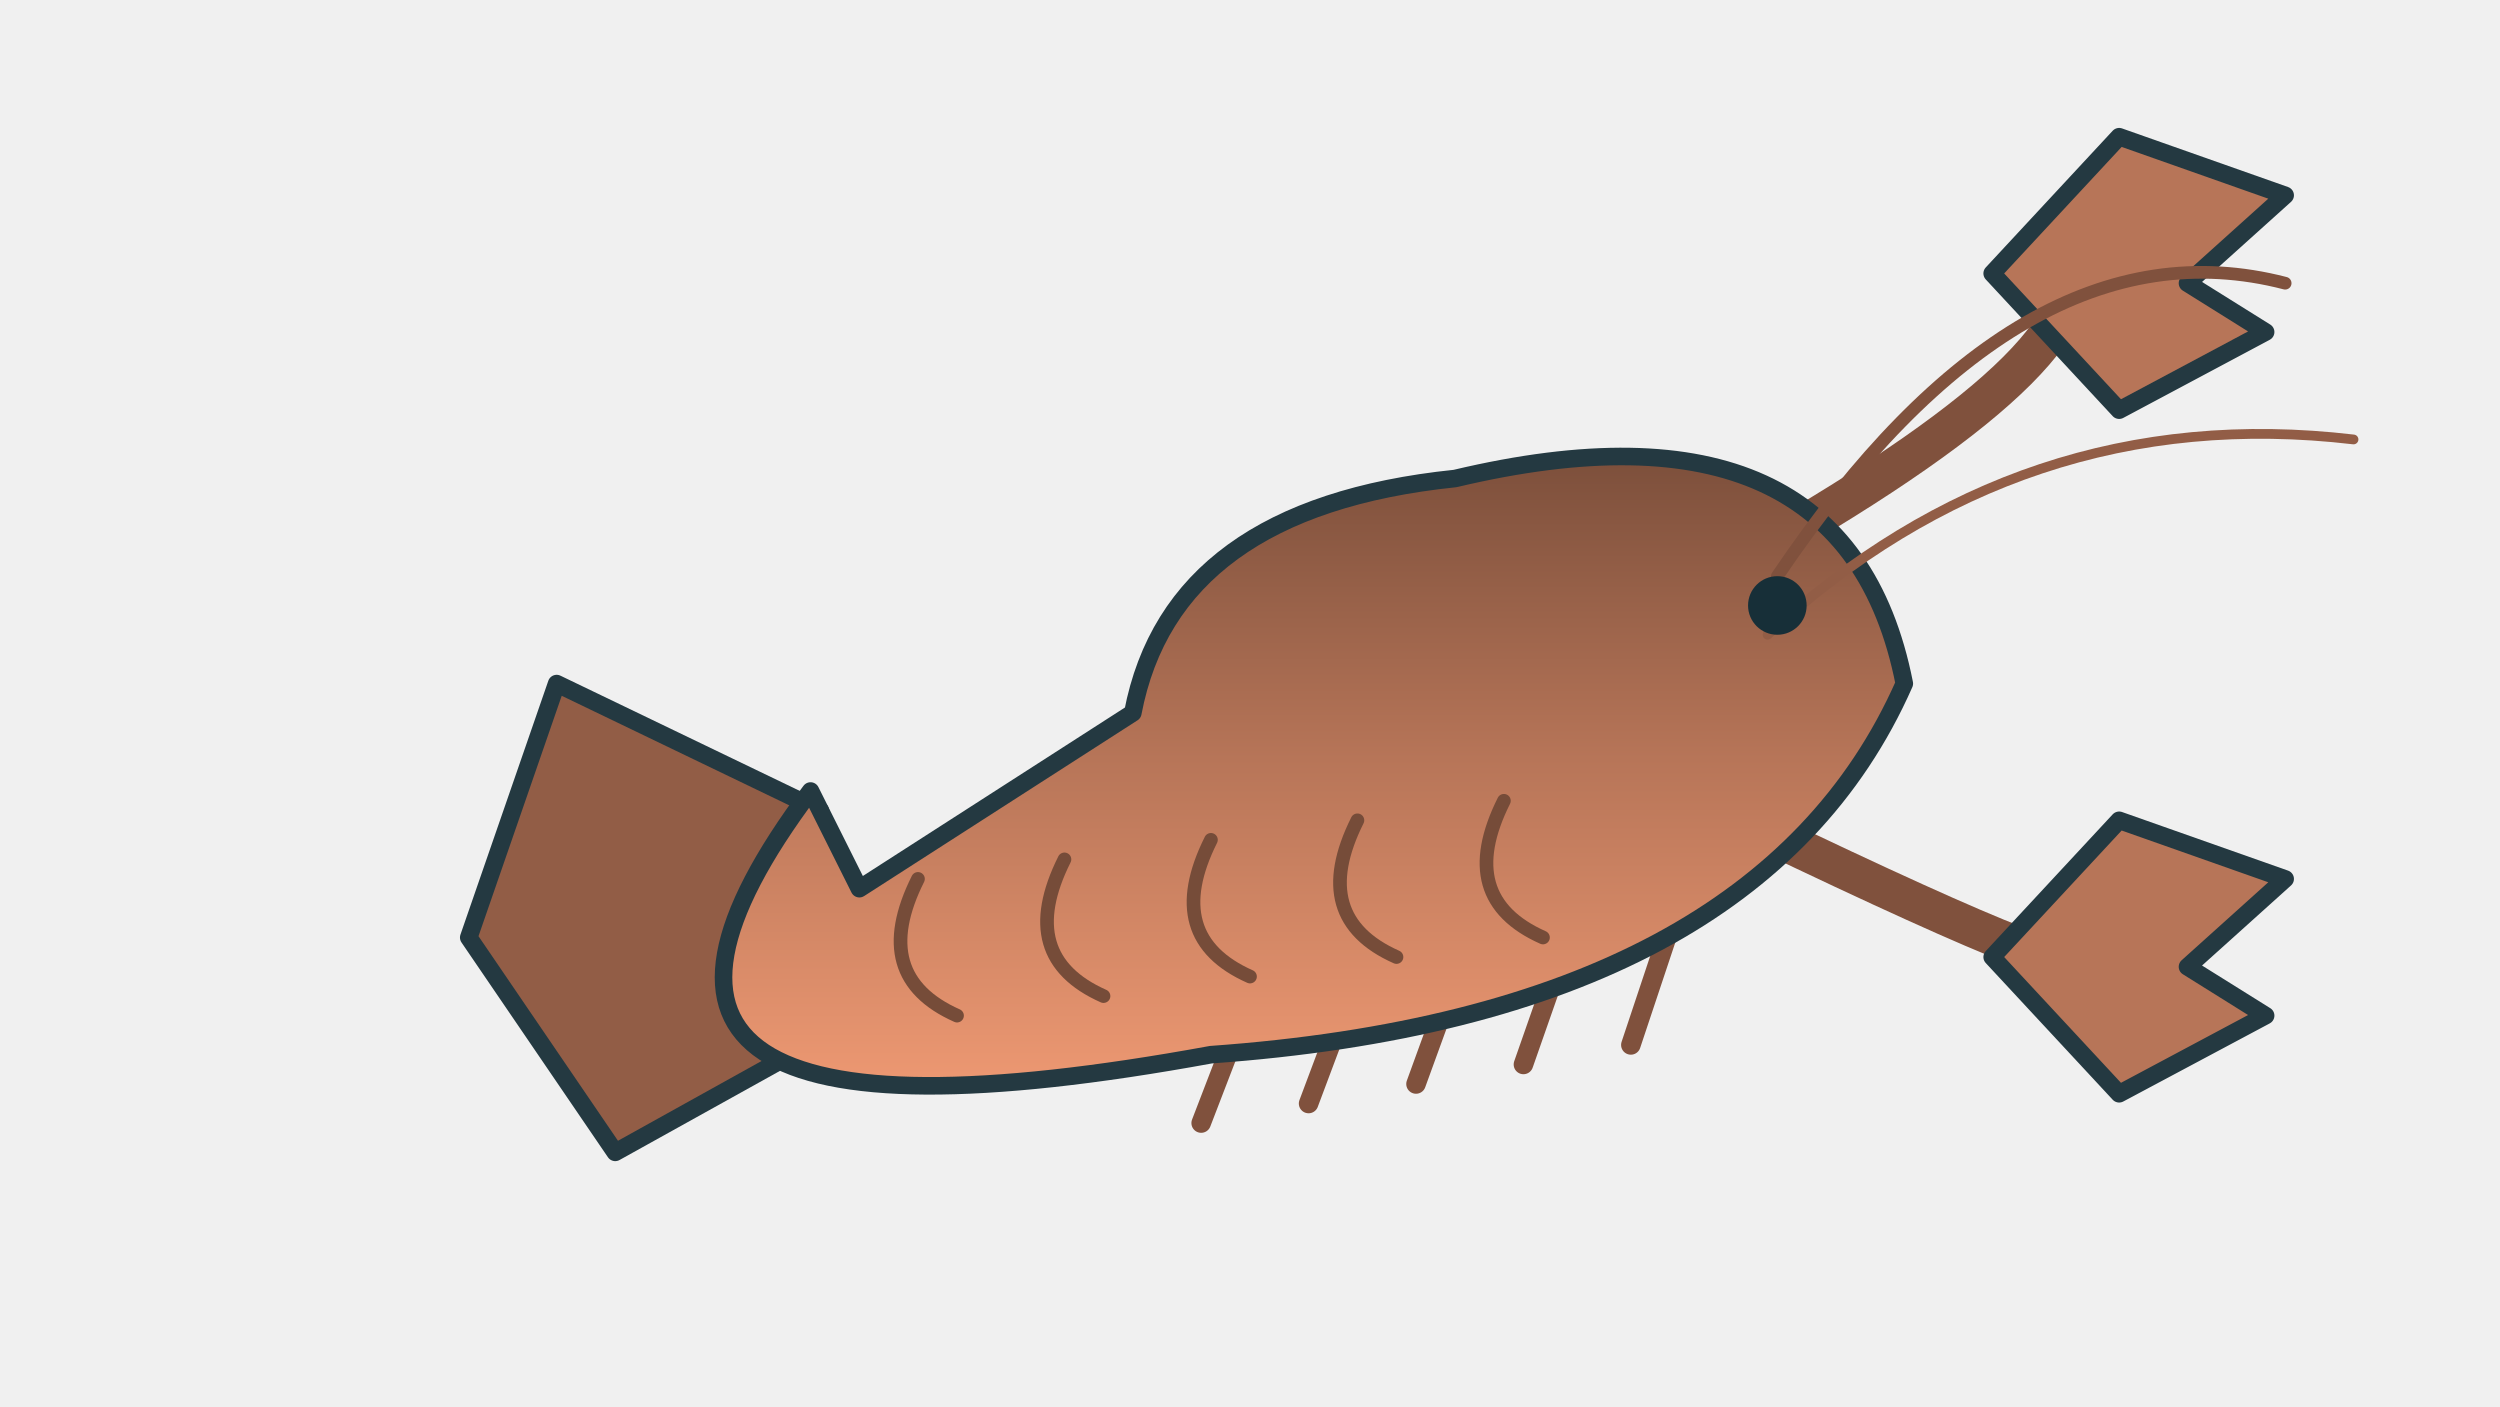
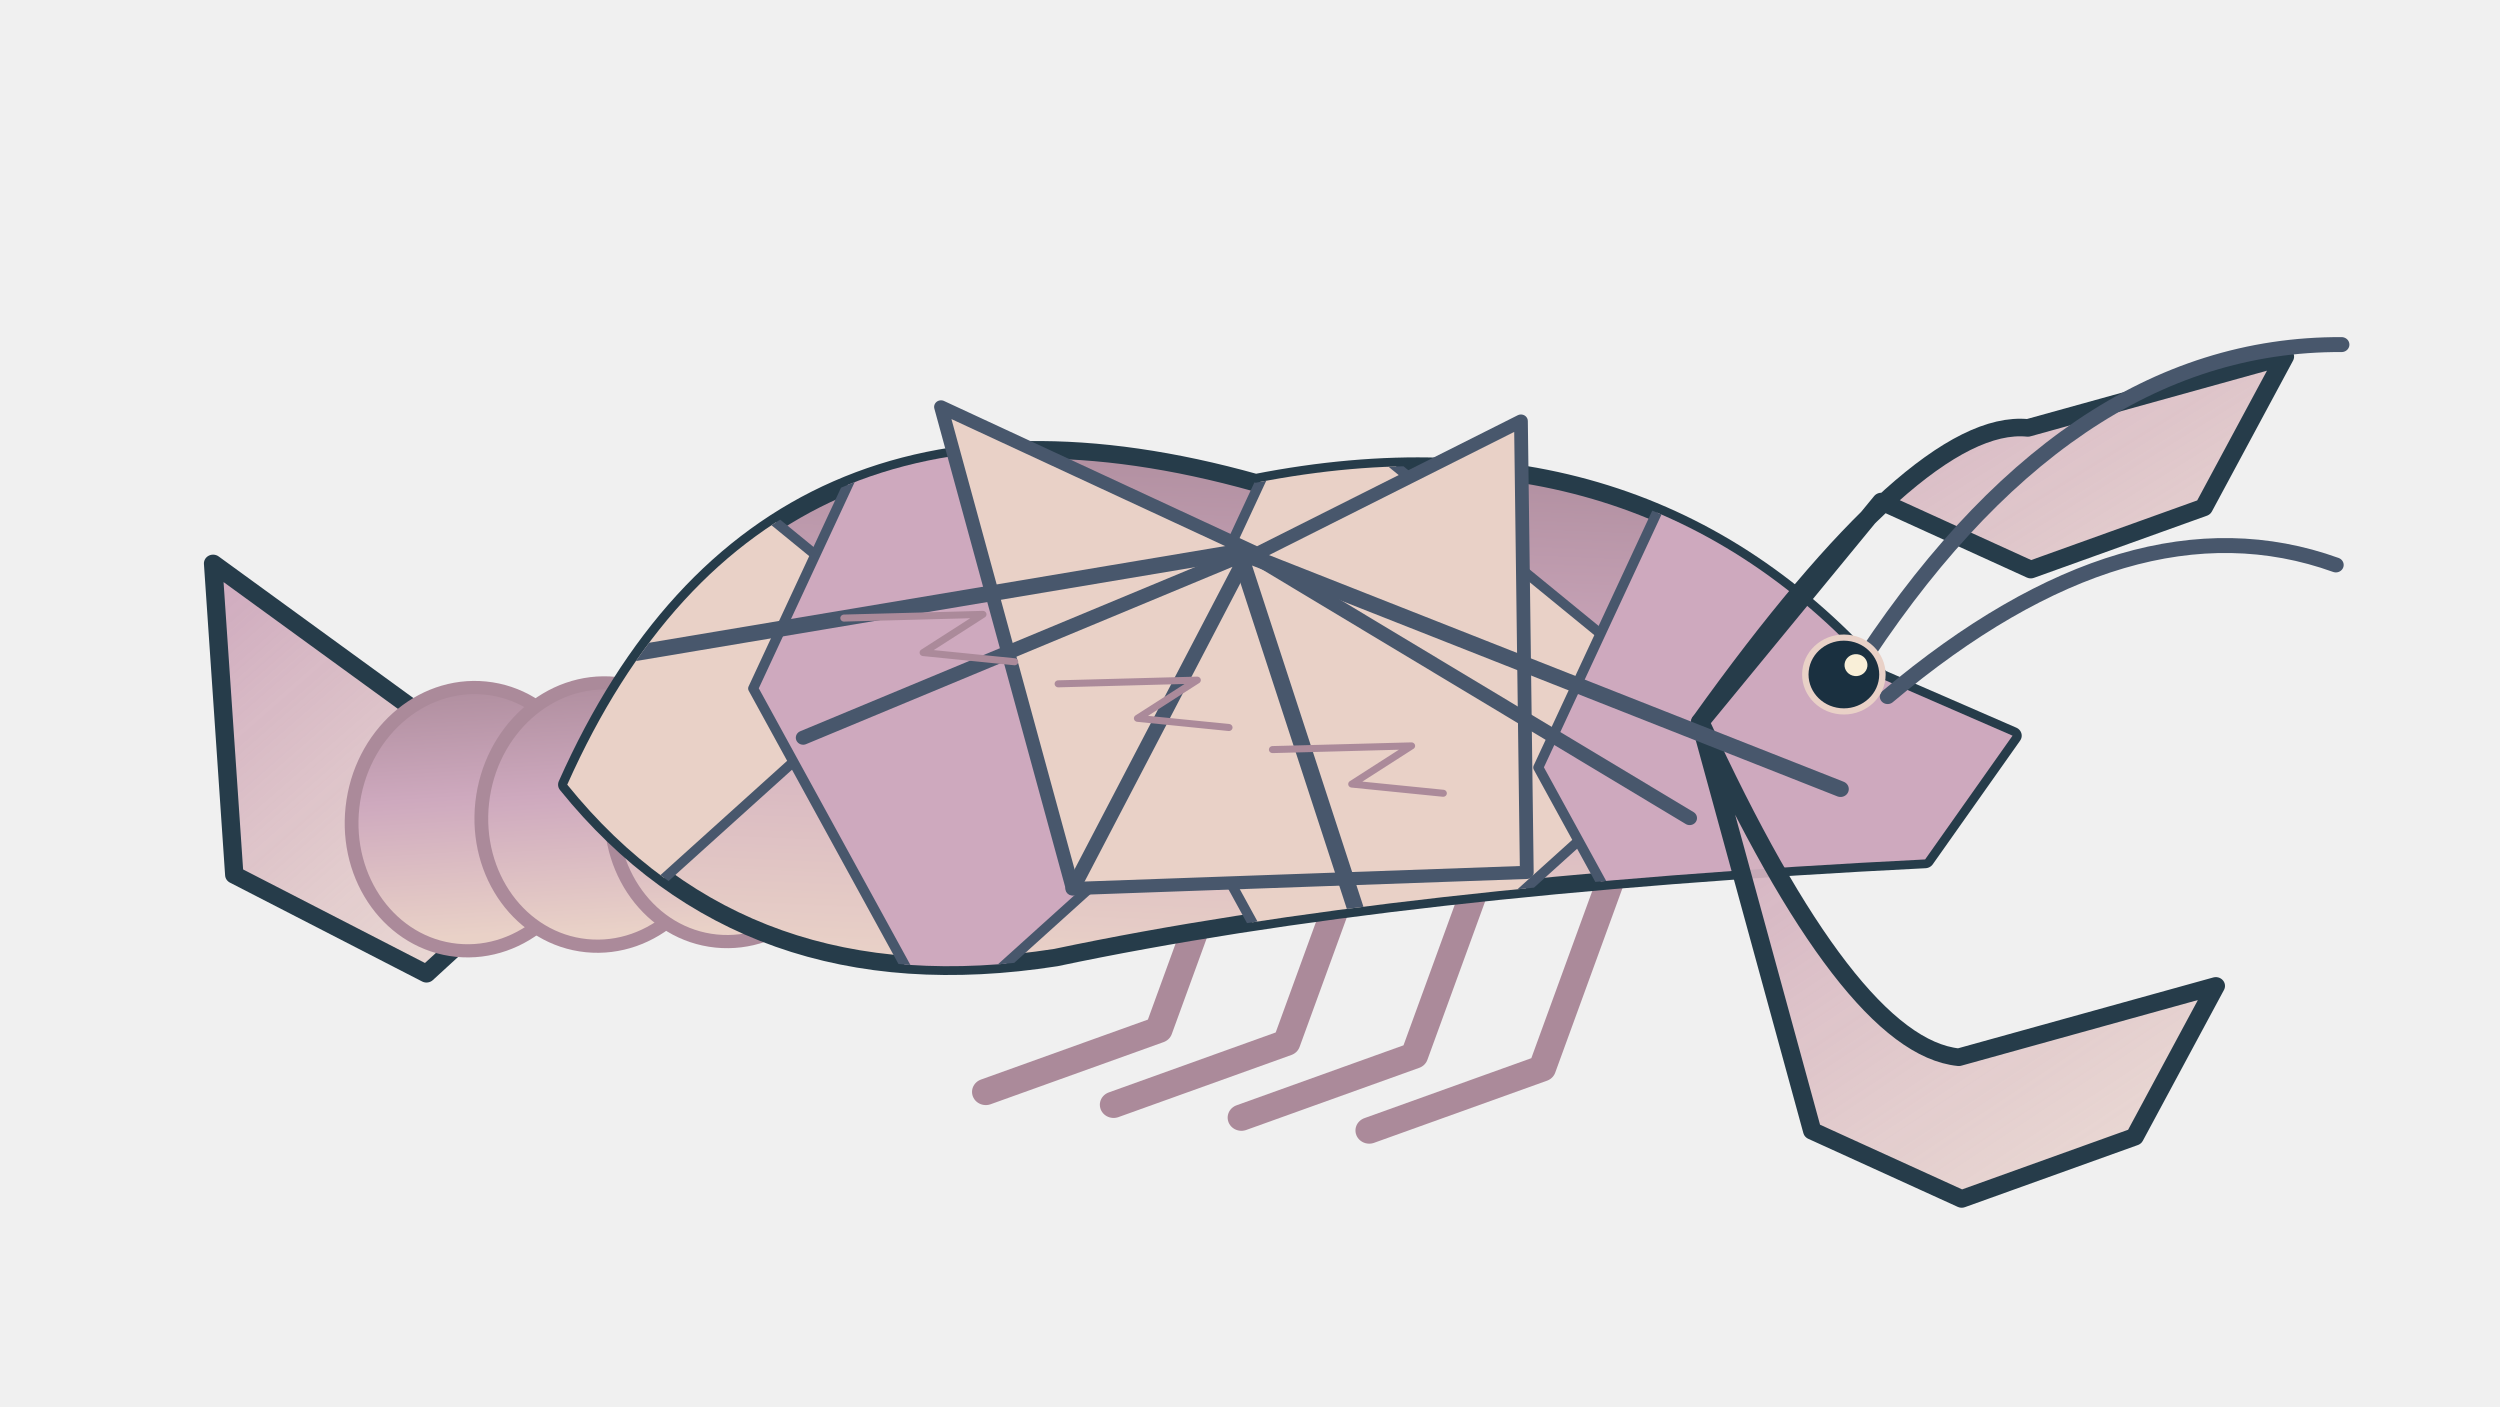
<svg xmlns="http://www.w3.org/2000/svg" width="256" height="144" viewBox="0 0 256 144">
  <defs>
-     <linearGradient id="body" x2="0" y2="1">
-       <stop stop-color="#7c4f3b" />
-       <stop offset=".48" stop-color="#b77558" />
-       <stop offset="1" stop-color="#ed9872" />
+     <linearGradient id="body" x1="0" y1="0" x2=".15" y2="1">
+       <stop stop-color="#ab8a9a" />
+       <stop offset=".48" stop-color="#cea9be" />
+       <stop offset="1" stop-color="#e9d1c7" />
    </linearGradient>
-     <linearGradient id="fin" x2="1" y2="1">
-       <stop stop-color="#c98060" />
-       <stop offset="1" stop-color="#80513d" />
+     <linearGradient id="fin" x1="0" y1="0" x2="1" y2="1">
+       <stop stop-color="#cea9be" />
+       <stop offset="1" stop-color="#e9d1c7" stop-opacity=".65" />
    </linearGradient>
  </defs>
-   <path d="M84.00 83.00 L57.00 70.00 L48.00 96.00 L63.00 118.00 L90.00 103.00 Z" fill="#925d46" stroke="#243941" stroke-width="1.8" stroke-linecap="round" stroke-linejoin="round" />
-   <path d="M133 89 l-10 26" fill="none" stroke="#80513d" stroke-width="2" stroke-linecap="round" stroke-linejoin="round" />
-   <path d="M143 89 l-9 24" fill="none" stroke="#80513d" stroke-width="2" stroke-linecap="round" stroke-linejoin="round" />
-   <path d="M153 89 l-8 22" fill="none" stroke="#80513d" stroke-width="2" stroke-linecap="round" stroke-linejoin="round" />
-   <path d="M163 89 l-7 20" fill="none" stroke="#80513d" stroke-width="2" stroke-linecap="round" stroke-linejoin="round" />
-   <path d="M173 89 l-6 18" fill="none" stroke="#80513d" stroke-width="2" stroke-linecap="round" stroke-linejoin="round" />
-   <path d="M170 62 Q213 39 212 28" fill="none" stroke="#80513d" stroke-width="4" stroke-linecap="round" stroke-linejoin="round" />
-   <path d="M204.00 28.00 L217.00 14.00 L234.00 20.00 L224.00 29.00 L232.00 34.00 L217.00 42.00 Z" fill="#b77558" stroke="#243941" stroke-width="1.8" stroke-linecap="round" stroke-linejoin="round" />
-   <path d="M170 80 Q213 101 212 98" fill="none" stroke="#80513d" stroke-width="4" stroke-linecap="round" stroke-linejoin="round" />
-   <path d="M204.00 98.00 L217.00 84.00 L234.00 90.00 L224.00 99.00 L232.00 104.00 L217.00 112.00 Z" fill="#b77558" stroke="#243941" stroke-width="1.8" stroke-linecap="round" stroke-linejoin="round" />
-   <path d="M83 81 Q53 121 124 108 Q180 104 195 70 Q189 39.5 149 49 Q120 52 116 73 L88 91 Z" fill="url(#body)" stroke="#243941" stroke-width="1.8" stroke-linecap="round" stroke-linejoin="round" />
-   <path d="M94 90 q-5 10 4 14" fill="none" stroke="#764c39" stroke-width="1.4" stroke-linecap="round" stroke-linejoin="round" />
-   <path d="M109 88 q-5 10 4 14" fill="none" stroke="#764c39" stroke-width="1.4" stroke-linecap="round" stroke-linejoin="round" />
-   <path d="M124 86 q-5 10 4 14" fill="none" stroke="#764c39" stroke-width="1.4" stroke-linecap="round" stroke-linejoin="round" />
-   <path d="M139 84 q-5 10 4 14" fill="none" stroke="#764c39" stroke-width="1.4" stroke-linecap="round" stroke-linejoin="round" />
-   <path d="M154 82 q-5 10 4 14" fill="none" stroke="#764c39" stroke-width="1.4" stroke-linecap="round" stroke-linejoin="round" />
-   <path d="M182 59 Q207 22 234 29" fill="none" stroke="#80513d" stroke-width="1.3" stroke-linecap="round" stroke-linejoin="round" />
-   <path d="M181 65 Q207 41 241 45" fill="none" stroke="#925d46" stroke-width="1" stroke-linecap="round" stroke-linejoin="round" />
-   <circle cx="182.00" cy="62.00" r="3" fill="#172f38" />
+   <defs>
+     <clipPath id="clip">
+       <path d="M55 89 Q71 37 126 47 Q167 34 196 62 L211 67 L203 82 Q146 91 110 103 Q77 112 55 89Z" fill="#fff" stroke="none" stroke-width="0" stroke-linejoin="round" stroke-linecap="round" />
+     </clipPath>
+   </defs>
+   <g transform="translate(128 72) scale(.94 .90) rotate(6) translate(-128 -72)">
+     <path d="M47 88 L14 68 L20 103 L42 112 L53 99Z" fill="url(#fin)" stroke="#263c4a" stroke-width="2" stroke-linejoin="round" stroke-linecap="round" />
+     <path d="M130 76 l-8 34 l-18 9" fill="none" stroke="#ab8a9a" stroke-width="3" stroke-linejoin="round" stroke-linecap="round" />
+     <path d="M144 76 l-8 34 l-18 9" fill="none" stroke="#ab8a9a" stroke-width="3" stroke-linejoin="round" stroke-linecap="round" />
+     <path d="M158 76 l-8 34 l-18 9" fill="none" stroke="#ab8a9a" stroke-width="3" stroke-linejoin="round" stroke-linecap="round" />
+     <path d="M172 76 l-8 34 l-18 9" fill="none" stroke="#ab8a9a" stroke-width="3" stroke-linejoin="round" stroke-linecap="round" />
+     <ellipse cx="45.00" cy="94.00" rx="13.00" ry="15.00" fill="url(#body)" stroke="#ab8a9a" stroke-width="1.5" />
+     <ellipse cx="59.00" cy="92.00" rx="13.00" ry="15.00" fill="url(#body)" stroke="#ab8a9a" stroke-width="1.5" />
+     <ellipse cx="73.00" cy="90.00" rx="13.00" ry="15.00" fill="url(#body)" stroke="#ab8a9a" stroke-width="1.5" />
+     <ellipse cx="87.00" cy="88.00" rx="13.00" ry="15.00" fill="url(#body)" stroke="#ab8a9a" stroke-width="1.5" />
+     <ellipse cx="101.00" cy="86.00" rx="13.00" ry="15.00" fill="url(#body)" stroke="#ab8a9a" stroke-width="1.5" />
+     <path d="M55 89 Q71 37 126 47 Q167 34 196 62 L211 67 L203 82 Q146 91 110 103 Q77 112 55 89Z" fill="url(#body)" stroke="#263c4a" stroke-width="2" stroke-linejoin="round" stroke-linecap="round" />
+     <g clip-path="url(#clip)">
+       <path d="M44.00 36.00 L92.00 69.00 L55.00 112.00 L31.00 76.00 Z" fill="#e9d1c7" stroke="#48576c" stroke-width="1.1" stroke-linejoin="round" stroke-linecap="round" />
+       <path d="M87.00 36.00 L135.00 69.00 L98.00 112.00 L74.00 76.00 Z" fill="#cea9be" stroke="#48576c" stroke-width="1.1" stroke-linejoin="round" stroke-linecap="round" />
+       <path d="M130.00 36.00 L178.00 69.00 L141.00 112.00 L117.00 76.00 Z" fill="#e9d1c7" stroke="#48576c" stroke-width="1.1" stroke-linejoin="round" stroke-linecap="round" />
+       <path d="M173.00 36.00 L221.00 69.00 L184.00 112.00 L160.00 76.00 Z" fill="#cea9be" stroke="#48576c" stroke-width="1.1" stroke-linejoin="round" stroke-linecap="round" />
+     </g>
+     <path d="M177 69 Q197 32 209 32 L236 21 L229 39 L211 48 L194 42 Z" fill="url(#fin)" stroke="#263c4a" stroke-width="2" stroke-linejoin="round" stroke-linecap="round" />
+     <path d="M177 69 Q197 104 209 104 L236 93 L229 111 L211 120 L194 114 Z" fill="url(#fin)" stroke="#263c4a" stroke-width="2" stroke-linejoin="round" stroke-linecap="round" />
+     <path d="M193 62 Q212 22 242 19 M197 64 Q221 38 244 44" fill="none" stroke="#48576c" stroke-width="1.7" stroke-linejoin="round" stroke-linecap="round" />
+     <path d="M91.00 42.00 L127.00 55.00 L154.00 37.00 L160.00 88.00 L111.00 95.00 Z" fill="#e9d1c7" stroke="#48576c" stroke-width="1.5" stroke-linejoin="round" stroke-linecap="round" />
+     <path d="M80 81 L126 55 L177 80 M126 55 L111 95" fill="none" stroke="#48576c" stroke-width="1.6" stroke-linejoin="round" stroke-linecap="round" />
+     <path d="M48 77 L125 55 L193 75 M125 55 L144 99" fill="none" stroke="#48576c" stroke-width="1.8" stroke-linejoin="round" stroke-linecap="round" clip-path="url(#clip)" />
+     <path d="M83 67 l15 -2 l-6 5 l10 0" fill="none" stroke="#ab8a9a" stroke-width="0.8" stroke-linejoin="round" stroke-linecap="round" clip-path="url(#clip)" />
+     <path d="M107 72 l15 -2 l-6 5 l10 0" fill="none" stroke="#ab8a9a" stroke-width="0.8" stroke-linejoin="round" stroke-linecap="round" clip-path="url(#clip)" />
+     <path d="M131 77 l15 -2 l-6 5 l10 0" fill="none" stroke="#ab8a9a" stroke-width="0.8" stroke-linejoin="round" stroke-linecap="round" clip-path="url(#clip)" />
+     <circle cx="192.00" cy="62.00" r="4.20" fill="#1a3040" stroke="#e9d1c7" stroke-width="0.7" />
+     <circle cx="193.20" cy="60.80" r="1.25" fill="#f9efd8" stroke="none" stroke-width="0" />
+   </g>
</svg>
